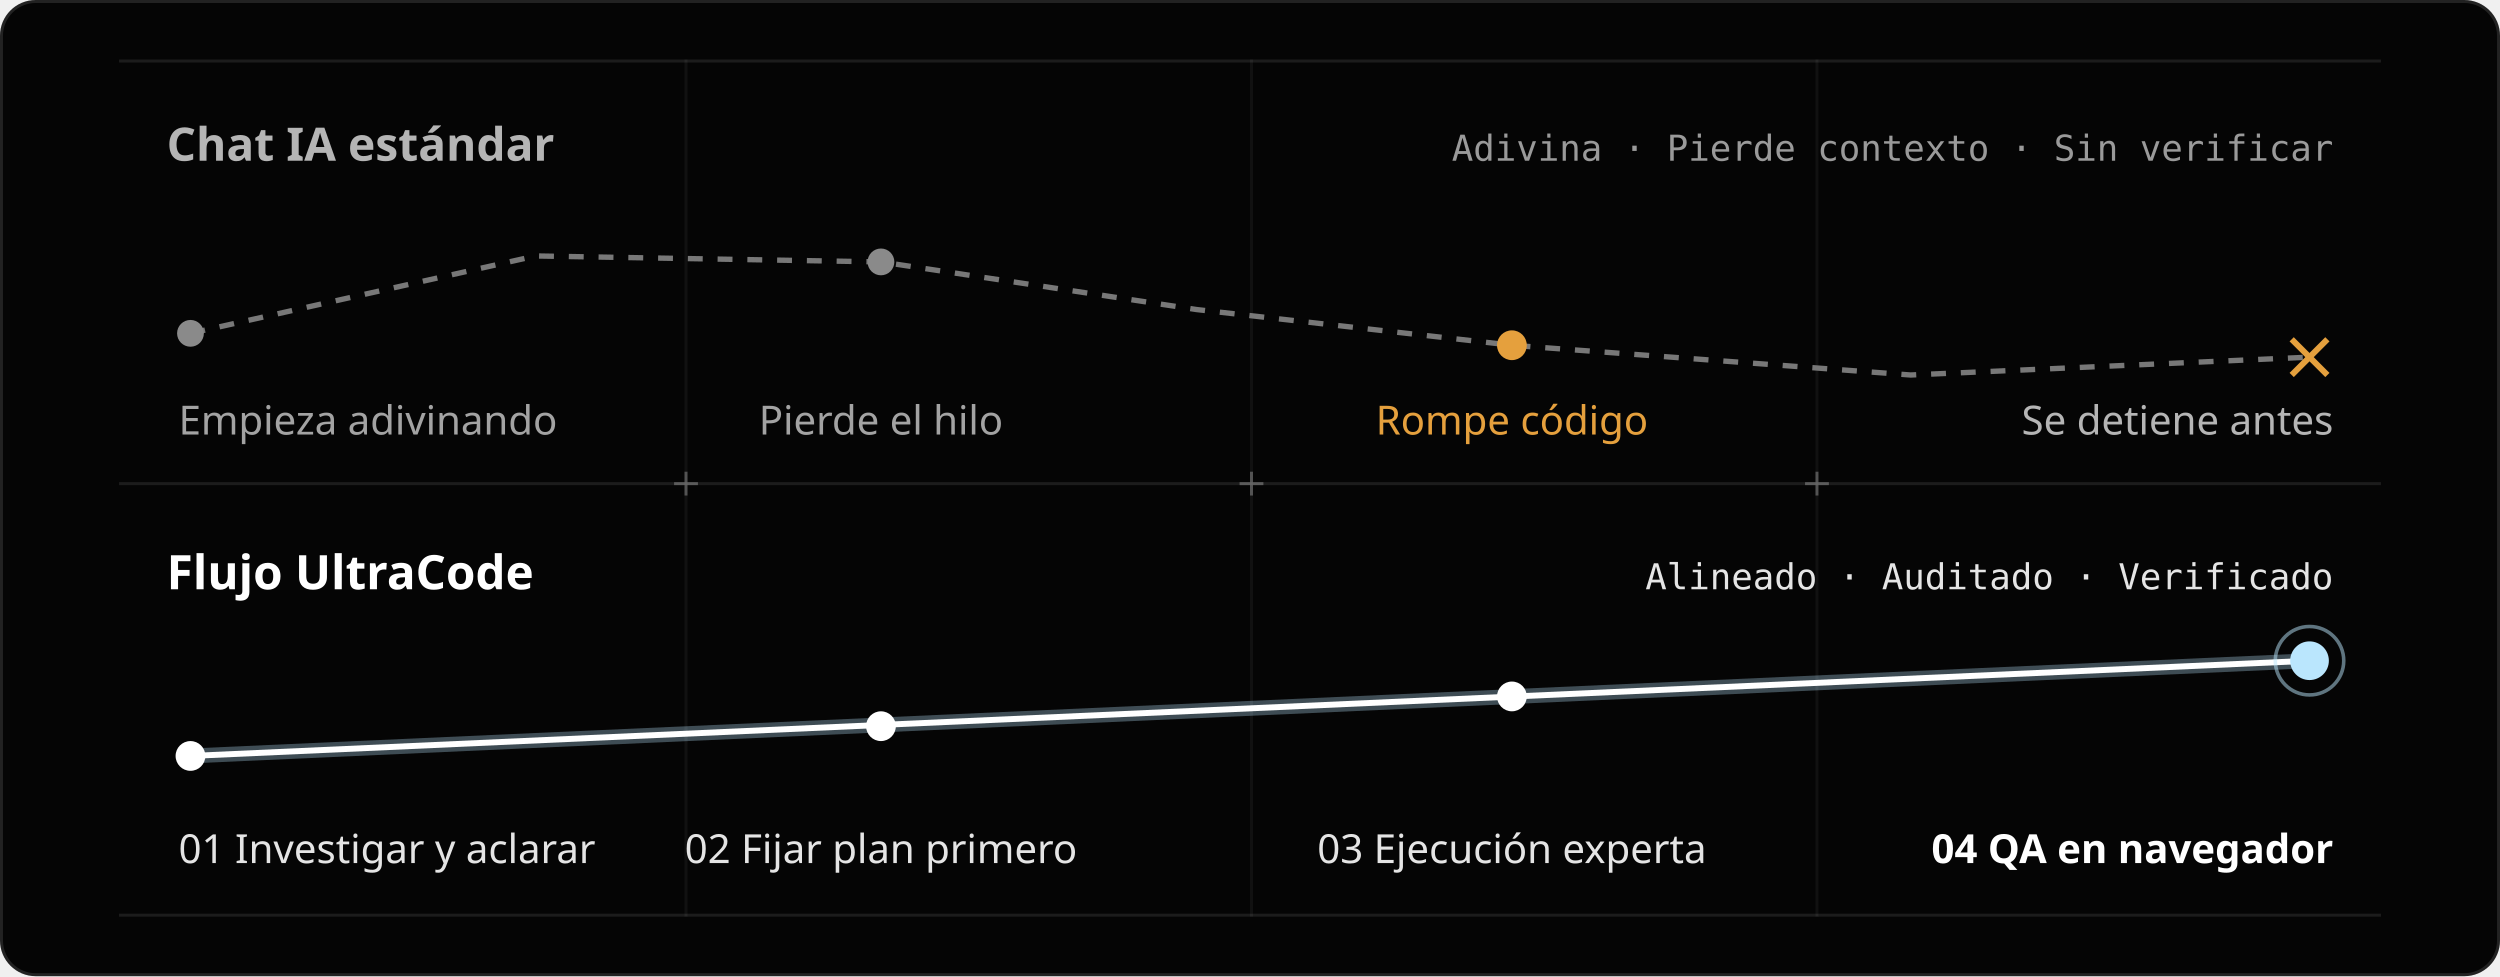
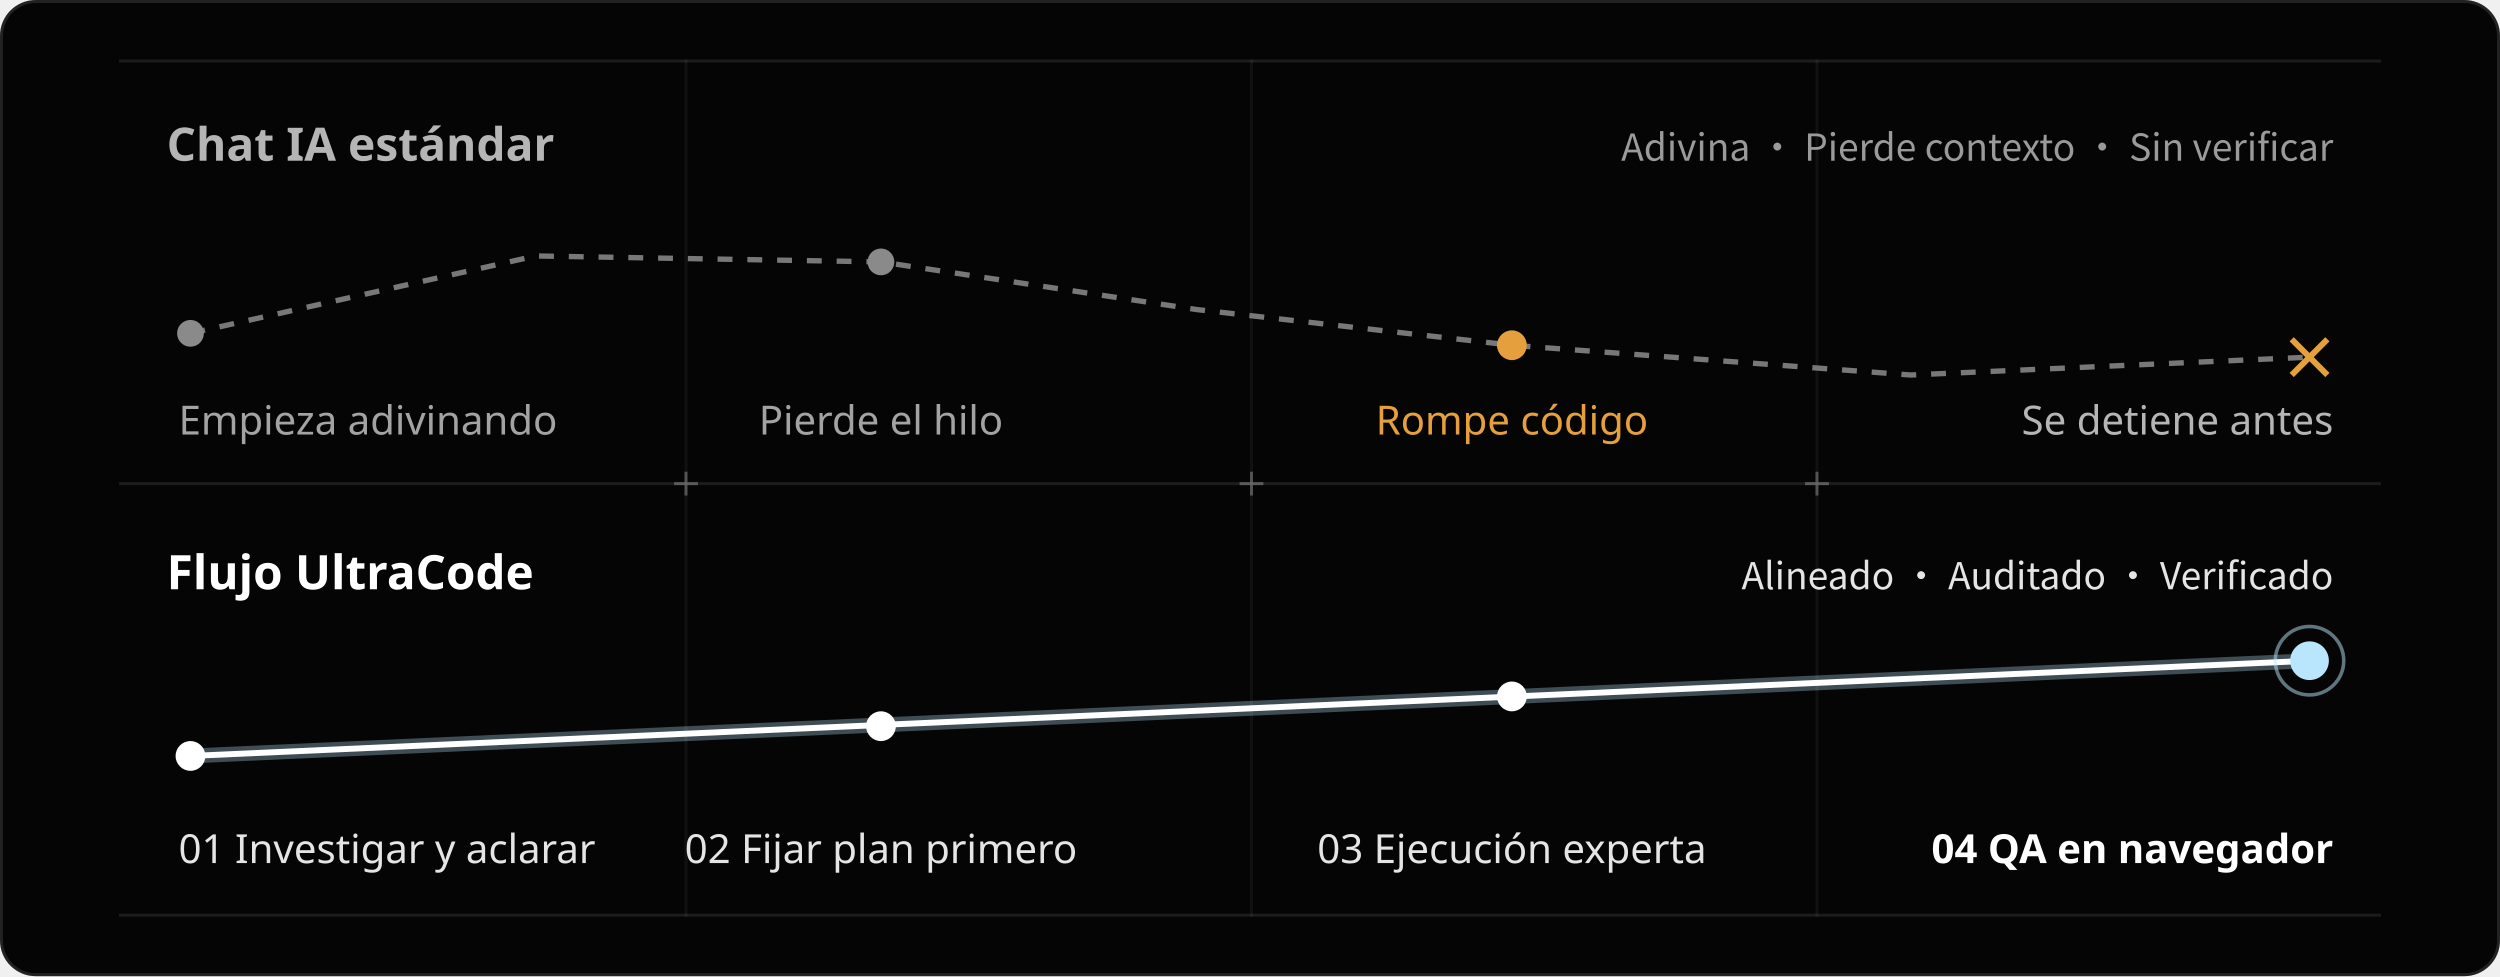
<svg xmlns="http://www.w3.org/2000/svg" viewBox="0 0 840 328" fill="none" direction="ltr" role="img" aria-label="Comparación entre chat de IA estándar y flujo UltraCode">
  <rect width="840" height="328" rx="12" fill="#050505" />
  <rect x="0.5" y="0.5" width="839" height="327" rx="11.5" stroke="#FFFFFF" stroke-opacity="0.12" />
  <g transform="translate(40, 20)">
    <line x1="0" y1="0.5" x2="760" y2="0.5" stroke="#FFFFFF" stroke-opacity="0.09" />
    <line x1="0" y1="142.5" x2="760" y2="142.5" stroke="#FFFFFF" stroke-opacity="0.09" />
    <line x1="0" y1="287.5" x2="760" y2="287.5" stroke="#FFFFFF" stroke-opacity="0.09" />
    <line x1="190.5" y1="0" x2="190.5" y2="288" stroke="#FFFFFF" stroke-opacity="0.05" />
    <line x1="380.5" y1="0" x2="380.5" y2="288" stroke="#FFFFFF" stroke-opacity="0.05" />
    <line x1="570.5" y1="0" x2="570.5" y2="288" stroke="#FFFFFF" stroke-opacity="0.05" />
    <path d="M186.5 142.5H194.5 M190.5 138.5V146.5 M376.5 142.5H384.5 M380.5 138.5V146.5 M566.5 142.5H574.5 M570.5 138.5V146.5" stroke="#FFFFFF" stroke-opacity="0.28" stroke-width="1" />
    <text x="16" y="34" fill="#B5B5B5" font-family="ui-sans-serif, -apple-system, BlinkMacSystemFont, 'Segoe UI', 'Noto Sans', 'Ubuntu Sans', 'Noto Sans Arabic', 'Geeza Pro', 'SF Arabic', 'PingFang SC', 'Hiragino Sans GB', 'Noto Sans CJK SC', 'Noto Sans CJK TC', 'Microsoft YaHei', sans-serif" font-size="15.5" font-weight="600">Chat IA estándar</text>
-     <text x="744" y="34" text-anchor="end" fill="#9A9A9A" font-family="ui-monospace, SFMono-Regular, Menlo, Consolas, 'DejaVu Sans Mono', 'Noto Sans Arabic', 'PingFang SC', 'Noto Sans CJK SC', 'Noto Sans CJK TC', monospace" font-size="12">Adivina · Pierde contexto · Sin verificar</text>
+     <text x="744" y="34" text-anchor="end" fill="#9A9A9A" font-family="'JetBrains Mono', SFMono-Regular, Menlo, Consolas, 'Noto Sans Arabic', 'Geeza Pro', 'SF Arabic', 'PingFang SC', 'Noto Sans CJK SC', 'Noto Sans CJK TC', 'DejaVu Sans Mono', ui-monospace, monospace" font-size="12.5">Adivina · Pierde contexto · Sin verificar</text>
    <polyline points="24,92 140,66 256,68 362,84 468,96 602,106 736,100" stroke="#787878" stroke-width="1.8" stroke-dasharray="5,5" fill="none" />
    <circle cx="24" cy="92" r="4.5" fill="#8A8A8A" />
    <circle cx="256" cy="68" r="4.5" fill="#8A8A8A" />
    <circle cx="468" cy="96" r="5" fill="#E5A03D" />
    <line x1="730" y1="94" x2="742" y2="106" stroke="#E5A03D" stroke-width="2" />
    <line x1="742" y1="94" x2="730" y2="106" stroke="#E5A03D" stroke-width="2" />
    <text x="20" y="126" fill="#A3A3A3" font-family="ui-sans-serif, -apple-system, BlinkMacSystemFont, 'Segoe UI', 'Noto Sans', 'Ubuntu Sans', 'Noto Sans Arabic', 'Geeza Pro', 'SF Arabic', 'PingFang SC', 'Hiragino Sans GB', 'Noto Sans CJK SC', 'Noto Sans CJK TC', 'Microsoft YaHei', sans-serif" font-size="13.5">Empieza adivinando</text>
    <text x="256" y="126" text-anchor="middle" fill="#A3A3A3" font-family="ui-sans-serif, -apple-system, BlinkMacSystemFont, 'Segoe UI', 'Noto Sans', 'Ubuntu Sans', 'Noto Sans Arabic', 'Geeza Pro', 'SF Arabic', 'PingFang SC', 'Hiragino Sans GB', 'Noto Sans CJK SC', 'Noto Sans CJK TC', 'Microsoft YaHei', sans-serif" font-size="13.5">Pierde el hilo</text>
    <text x="468" y="126" text-anchor="middle" fill="#E5A03D" font-family="ui-sans-serif, -apple-system, BlinkMacSystemFont, 'Segoe UI', 'Noto Sans', 'Ubuntu Sans', 'Noto Sans Arabic', 'Geeza Pro', 'SF Arabic', 'PingFang SC', 'Hiragino Sans GB', 'Noto Sans CJK SC', 'Noto Sans CJK TC', 'Microsoft YaHei', sans-serif" font-size="13.5">Rompe código</text>
    <text x="744" y="126" text-anchor="end" fill="#B5B5B5" font-family="ui-sans-serif, -apple-system, BlinkMacSystemFont, 'Segoe UI', 'Noto Sans', 'Ubuntu Sans', 'Noto Sans Arabic', 'Geeza Pro', 'SF Arabic', 'PingFang SC', 'Hiragino Sans GB', 'Noto Sans CJK SC', 'Noto Sans CJK TC', 'Microsoft YaHei', sans-serif" font-size="13.5">Se detiene antes</text>
    <text x="16" y="178" fill="#FFFFFF" font-family="ui-sans-serif, -apple-system, BlinkMacSystemFont, 'Segoe UI', 'Noto Sans', 'Ubuntu Sans', 'Noto Sans Arabic', 'Geeza Pro', 'SF Arabic', 'PingFang SC', 'Hiragino Sans GB', 'Noto Sans CJK SC', 'Noto Sans CJK TC', 'Microsoft YaHei', sans-serif" font-size="16" font-weight="600">Flujo UltraCode</text>
-     <text x="744" y="178" text-anchor="end" fill="#E5E5E5" font-family="ui-monospace, SFMono-Regular, Menlo, Consolas, 'DejaVu Sans Mono', 'Noto Sans Arabic', 'PingFang SC', 'Noto Sans CJK SC', 'Noto Sans CJK TC', monospace" font-size="12">Alineado · Auditado · Verificado</text>
+     <text x="744" y="178" text-anchor="end" fill="#E5E5E5" font-family="'JetBrains Mono', SFMono-Regular, Menlo, Consolas, 'Noto Sans Arabic', 'Geeza Pro', 'SF Arabic', 'PingFang SC', 'Noto Sans CJK SC', 'Noto Sans CJK TC', 'DejaVu Sans Mono', ui-monospace, monospace" font-size="12.5">Alineado · Auditado · Verificado</text>
    <line x1="24" y1="234" x2="736" y2="202" stroke="#BAE6FD" stroke-opacity="0.32" stroke-width="5" />
    <line x1="24" y1="234" x2="736" y2="202" stroke="#FFFFFF" stroke-width="2" />
    <circle cx="24" cy="234" r="5" fill="#FFFFFF" />
    <circle cx="256" cy="224" r="5" fill="#FFFFFF" />
    <circle cx="468" cy="214" r="5" fill="#FFFFFF" />
    <circle cx="736" cy="202" r="6.5" fill="#BAE6FD" />
    <circle cx="736" cy="202" r="11.5" stroke="#BAE6FD" stroke-opacity="0.5" stroke-width="1.2" />
    <text x="20" y="270" fill="#E5E5E5" font-family="ui-sans-serif, -apple-system, BlinkMacSystemFont, 'Segoe UI', 'Noto Sans', 'Ubuntu Sans', 'Noto Sans Arabic', 'Geeza Pro', 'SF Arabic', 'PingFang SC', 'Hiragino Sans GB', 'Noto Sans CJK SC', 'Noto Sans CJK TC', 'Microsoft YaHei', sans-serif" font-size="13.5">01 Investigar y aclarar</text>
    <text x="256" y="270" text-anchor="middle" fill="#E5E5E5" font-family="ui-sans-serif, -apple-system, BlinkMacSystemFont, 'Segoe UI', 'Noto Sans', 'Ubuntu Sans', 'Noto Sans Arabic', 'Geeza Pro', 'SF Arabic', 'PingFang SC', 'Hiragino Sans GB', 'Noto Sans CJK SC', 'Noto Sans CJK TC', 'Microsoft YaHei', sans-serif" font-size="13.5">02 Fijar plan primero</text>
    <text x="468" y="270" text-anchor="middle" fill="#E5E5E5" font-family="ui-sans-serif, -apple-system, BlinkMacSystemFont, 'Segoe UI', 'Noto Sans', 'Ubuntu Sans', 'Noto Sans Arabic', 'Geeza Pro', 'SF Arabic', 'PingFang SC', 'Hiragino Sans GB', 'Noto Sans CJK SC', 'Noto Sans CJK TC', 'Microsoft YaHei', sans-serif" font-size="13.5">03 Ejecución experta</text>
    <text x="744" y="270" text-anchor="end" fill="#FFFFFF" font-family="ui-sans-serif, -apple-system, BlinkMacSystemFont, 'Segoe UI', 'Noto Sans', 'Ubuntu Sans', 'Noto Sans Arabic', 'Geeza Pro', 'SF Arabic', 'PingFang SC', 'Hiragino Sans GB', 'Noto Sans CJK SC', 'Noto Sans CJK TC', 'Microsoft YaHei', sans-serif" font-size="13.5" font-weight="600">04 QA en navegador</text>
  </g>
</svg>
